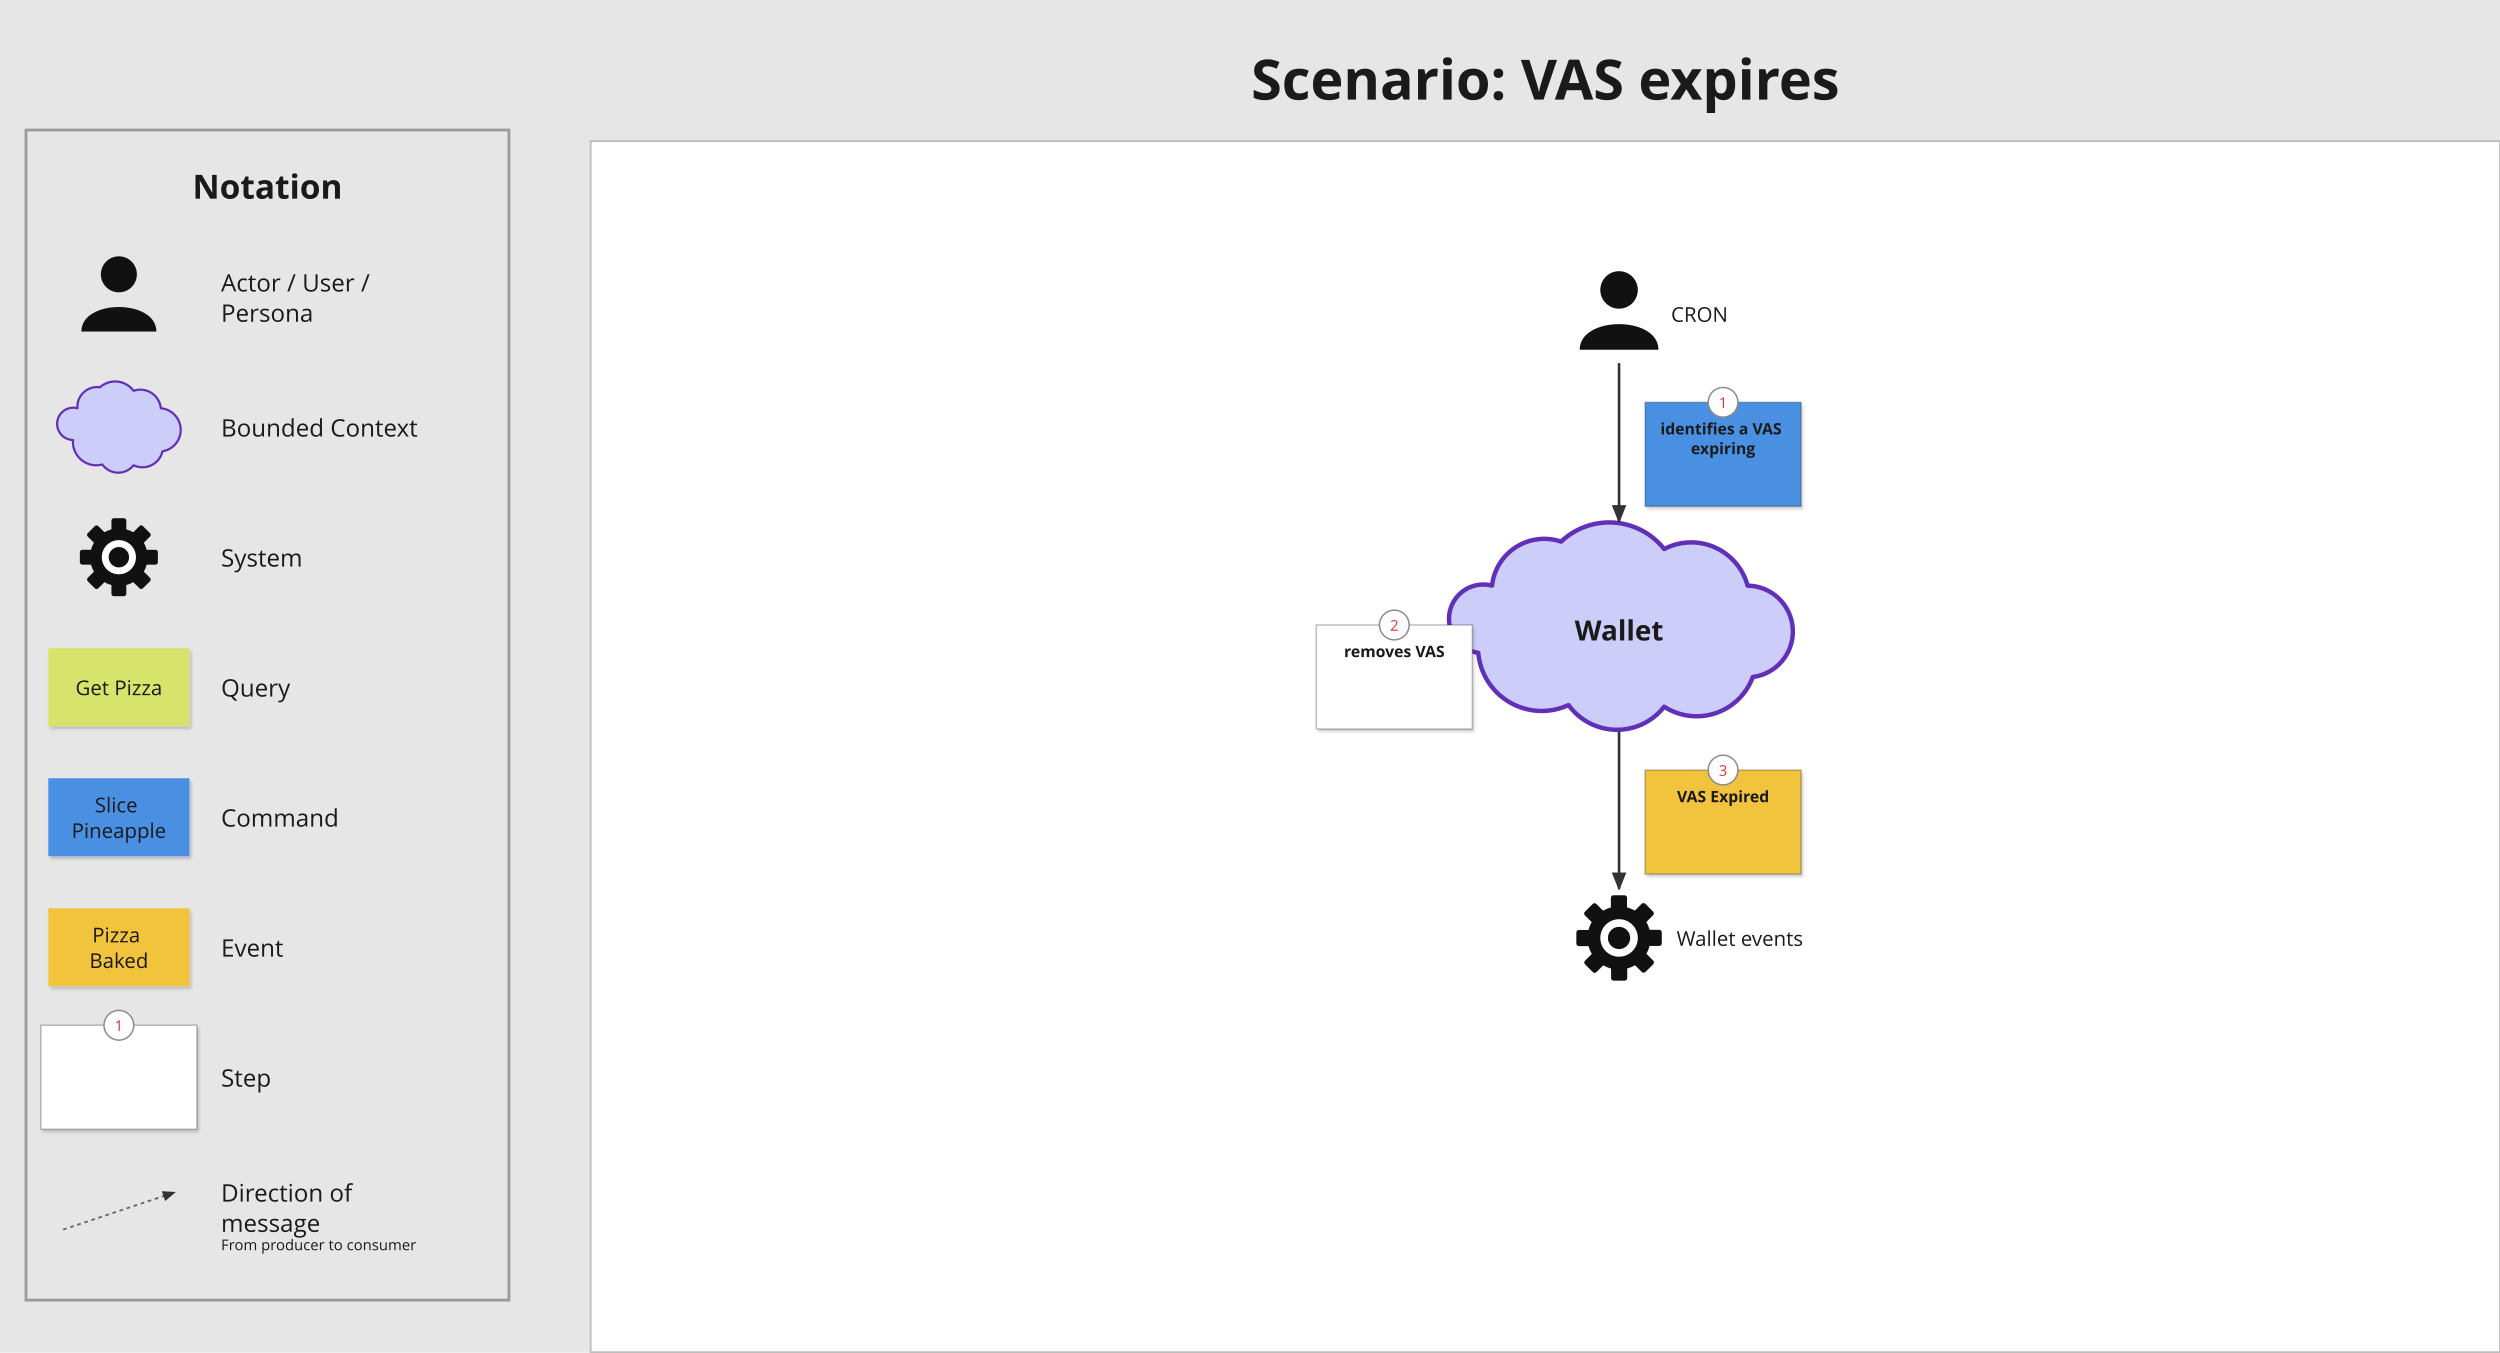
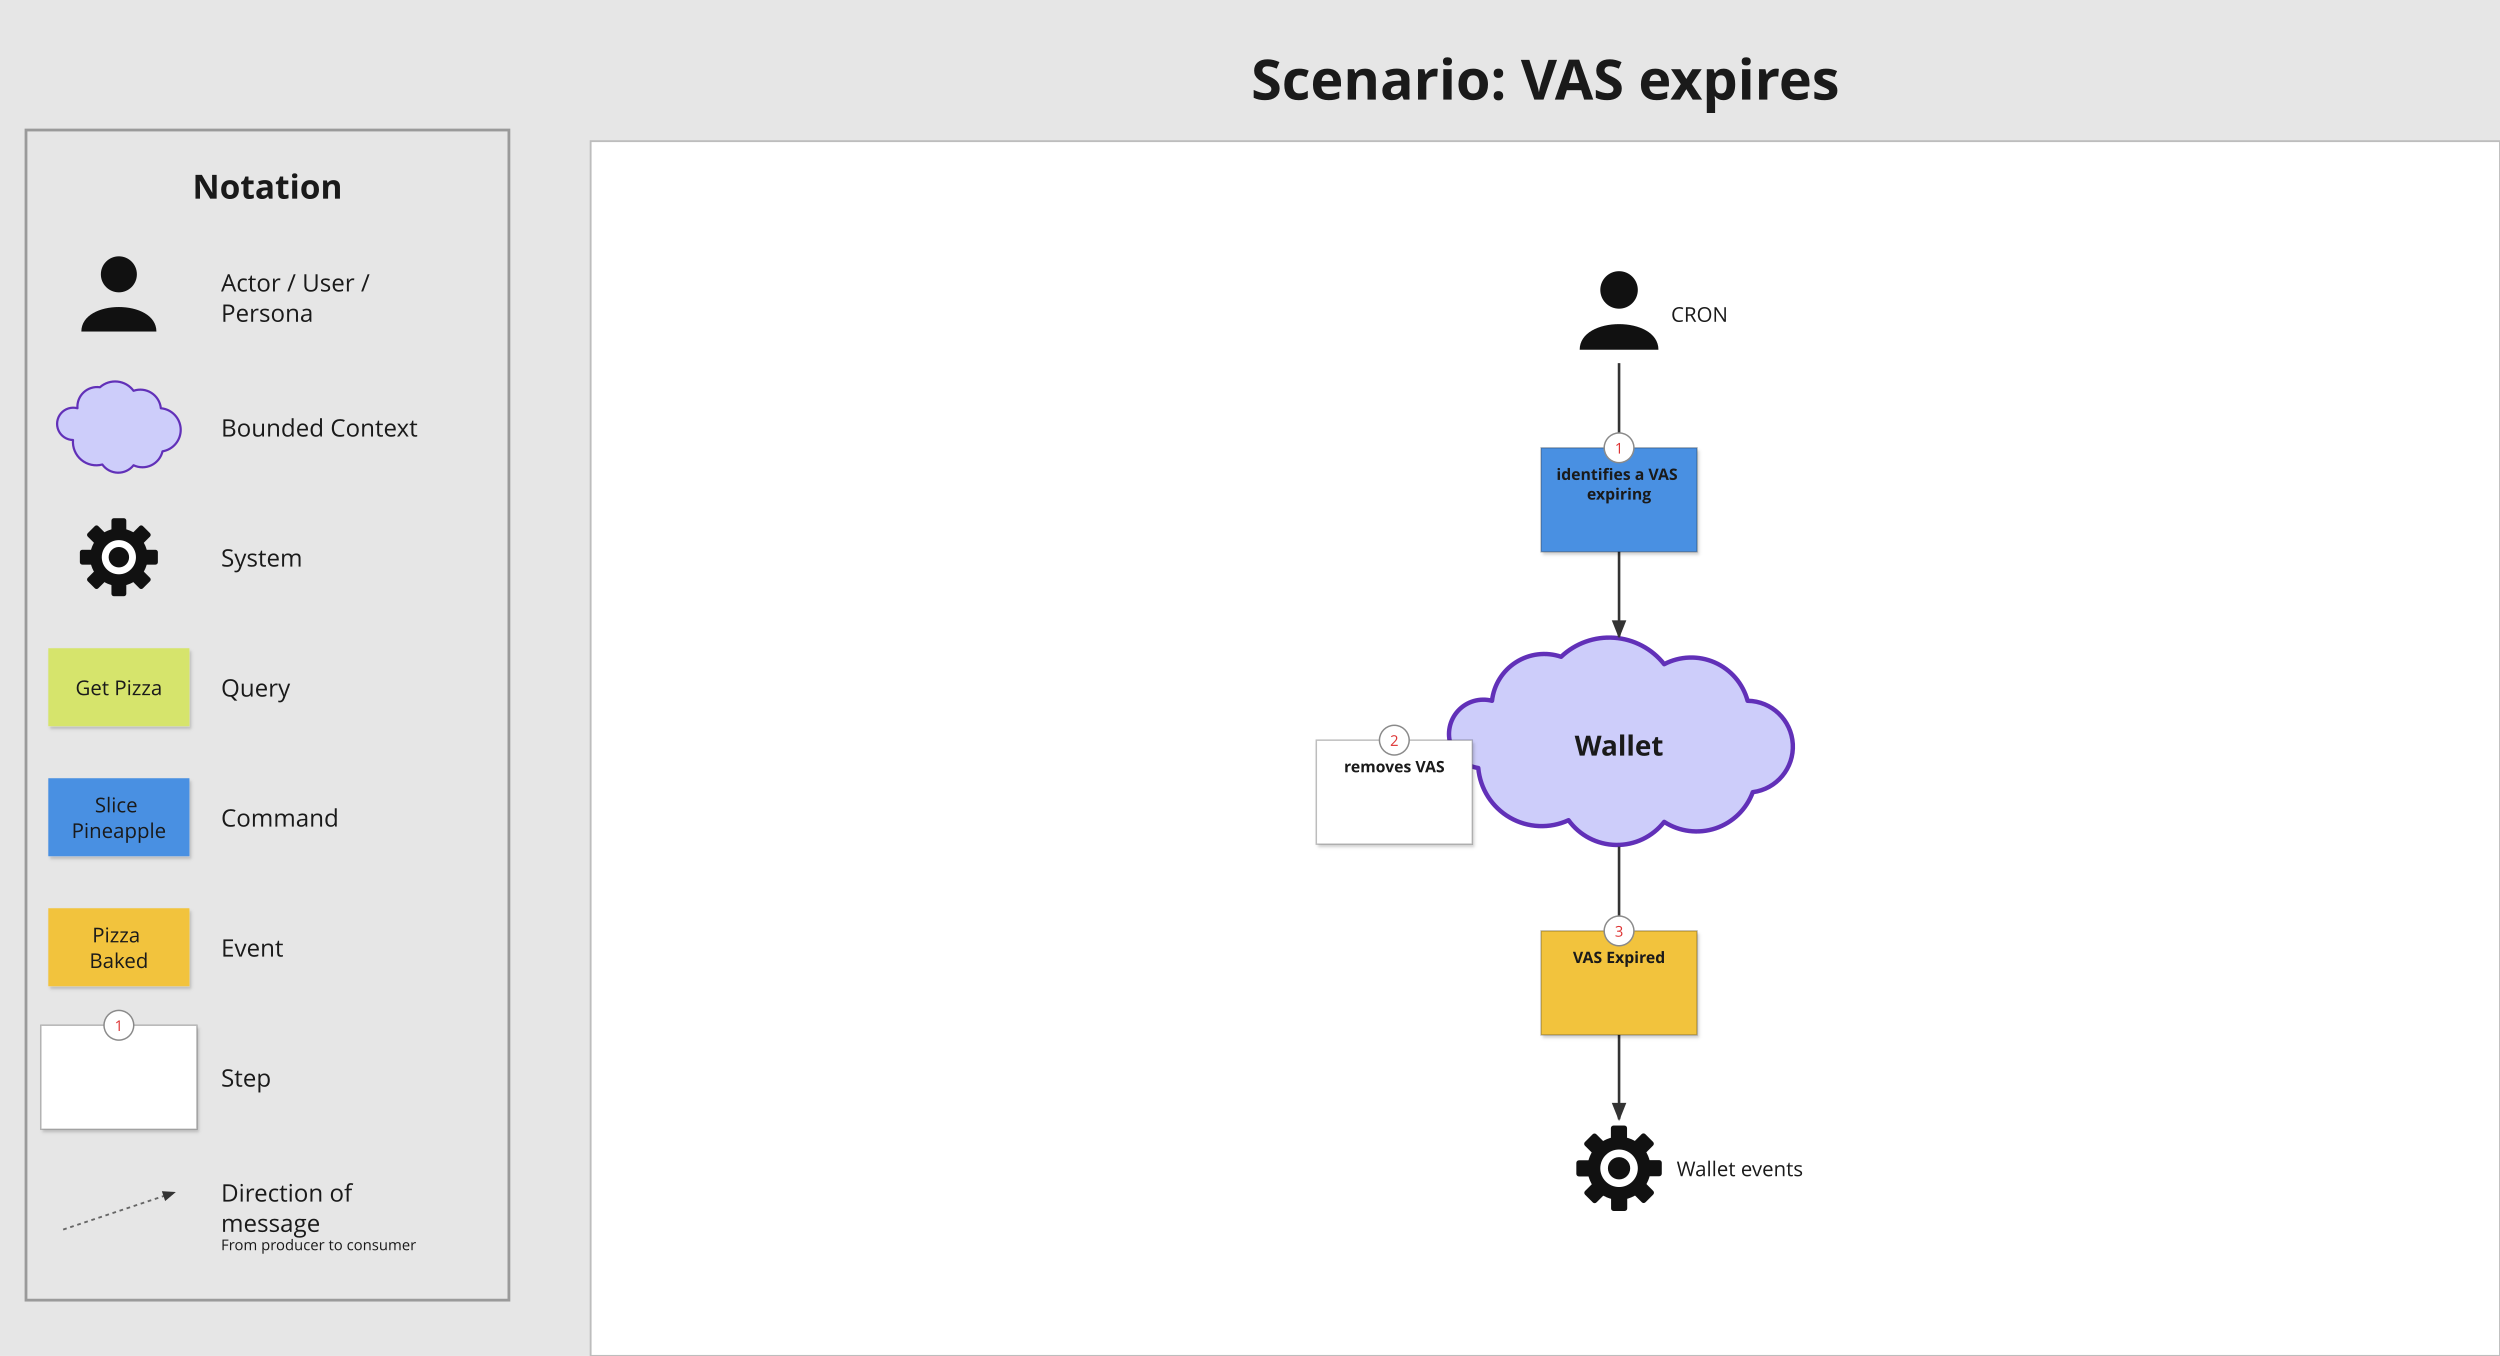
- <svg xmlns="http://www.w3.org/2000/svg" width="1346" height="728" viewBox="0 0 1346 728" font-family="'Open Sans', Arial, Helvetica, sans-serif">
+ <svg xmlns="http://www.w3.org/2000/svg" width="1346" height="730" viewBox="0 0 1346 730" font-family="'Open Sans', Arial, Helvetica, sans-serif">
  <defs>
    <filter id="shadow" x="-20%" y="-20%" width="150%" height="160%">
      <feDropShadow dx="1" dy="1.5" stdDeviation="1" flood-opacity="0.18" />
    </filter>
    <marker id="arrow" viewBox="0 0 10 10" refX="9" refY="5" markerWidth="7" markerHeight="7" orient="auto-start-reverse">
      <path d="M0,1L10,5L0,9Z" fill="#333" />
    </marker>
    <marker id="arrow-grey" viewBox="0 0 10 10" refX="9" refY="5" markerWidth="7" markerHeight="7" orient="auto-start-reverse">
      <path d="M0,1L10,5L0,9Z" fill="#9a9a9a" />
    </marker>
  </defs>
-   <rect width="1346" height="728" fill="#e6e6e6" />
+   <rect width="1346" height="730" fill="#e6e6e6" />
  <text x="832" y="42" font-size="30" font-weight="700" text-anchor="middle" dominant-baseline="central" fill="#1a1a1a">
    <tspan x="832" dy="0">Scenario: VAS expires</tspan>
  </text>
-   <rect x="318" y="76" width="1028" height="652" fill="#fff" stroke="#bdbdbd" />
+   <rect x="318" y="76" width="1028" height="654" fill="#fff" stroke="#bdbdbd" />
  <g transform="translate(14,70)">
    <rect width="260" height="630" fill="#e6e6e6" stroke="#9a9a9a" stroke-width="1.5" />
    <text x="130" y="30" font-size="18" font-weight="700" text-anchor="middle" dominant-baseline="central" fill="#1a1a1a">
      <tspan x="130" dy="0">Notation</tspan>
    </text>
    <g transform="translate(50,90)">
      <circle cy="-12.3" r="9.7" fill="#111" />
      <path fill="#111" d="M-20.2,18.5C-20.2,0.9 20.2,0.9 20.2,18.5Z" />
    </g>
    <text x="105" y="81.9" font-size="13" font-weight="400" text-anchor="start" dominant-baseline="central" fill="#1a1a1a">
      <tspan x="105" dy="0">Actor / User /</tspan>
      <tspan x="105" dy="16.3">Persona</tspan>
    </text>
    <g transform="translate(50,160)">
      <path d="M-22.3,-10.2A10.6,10.6 0 0,1 -10.2,-21.5A12.3,12.3 0 0,1 7.9,-19.6A11.1,11.1 0 0,1 22.6,-10.2A11.7,11.7 0 0,1 23.5,13A11.1,11.1 0 0,1 7.9,20.5A10.5,10.5 0 0,1 -8.9,20.1A12.6,12.6 0 0,1 -24.7,6.9A8.7,8.7 0 1,1 -22.3,-10.2Z" fill="#cdcdfa" stroke="#6130b8" stroke-width="1.2" stroke-linejoin="round" />
    </g>
    <text x="105" y="160" font-size="13" font-weight="400" text-anchor="start" dominant-baseline="central" fill="#1a1a1a">
      <tspan x="105" dy="0">Bounded Context</tspan>
    </text>
    <g transform="translate(50,230)">
      <circle r="15.5" fill="#111" />
      <rect x="-4" y="-21" width="8" height="8.4" rx="1.3" fill="#111" transform="rotate(0)" />
      <rect x="-4" y="-21" width="8" height="8.4" rx="1.3" fill="#111" transform="rotate(45)" />
      <rect x="-4" y="-21" width="8" height="8.4" rx="1.3" fill="#111" transform="rotate(90)" />
      <rect x="-4" y="-21" width="8" height="8.4" rx="1.3" fill="#111" transform="rotate(135)" />
      <rect x="-4" y="-21" width="8" height="8.4" rx="1.3" fill="#111" transform="rotate(180)" />
      <rect x="-4" y="-21" width="8" height="8.4" rx="1.3" fill="#111" transform="rotate(225)" />
      <rect x="-4" y="-21" width="8" height="8.4" rx="1.3" fill="#111" transform="rotate(270)" />
      <rect x="-4" y="-21" width="8" height="8.4" rx="1.3" fill="#111" transform="rotate(315)" />
      <circle r="9.2" fill="#fff" />
      <circle r="5.5" fill="#111" />
    </g>
    <text x="105" y="230" font-size="13" font-weight="400" text-anchor="start" dominant-baseline="central" fill="#1a1a1a">
      <tspan x="105" dy="0">System</tspan>
    </text>
    <g transform="translate(50,300)">
      <rect x="-38" y="-21" width="76" height="42" fill="#d6e46c" filter="url(#shadow)" />
      <text x="0" y="0" font-size="11" font-weight="400" text-anchor="middle" dominant-baseline="central" fill="#1a1a1a">
        <tspan x="0" dy="0">Get Pizza</tspan>
      </text>
    </g>
    <text x="105" y="300" font-size="13" font-weight="400" text-anchor="start" dominant-baseline="central" fill="#1a1a1a">
      <tspan x="105" dy="0">Query</tspan>
    </text>
    <g transform="translate(50,370)">
      <rect x="-38" y="-21" width="76" height="42" fill="#4a90e2" filter="url(#shadow)" />
      <text x="0" y="-6.9" font-size="11" font-weight="400" text-anchor="middle" dominant-baseline="central" fill="#1a1a1a">
        <tspan x="0" dy="0">Slice</tspan>
        <tspan x="0" dy="13.8">Pineapple</tspan>
      </text>
    </g>
    <text x="105" y="370" font-size="13" font-weight="400" text-anchor="start" dominant-baseline="central" fill="#1a1a1a">
      <tspan x="105" dy="0">Command</tspan>
    </text>
    <g transform="translate(50,440)">
      <rect x="-38" y="-21" width="76" height="42" fill="#f2c33c" filter="url(#shadow)" />
      <text x="0" y="-6.9" font-size="11" font-weight="400" text-anchor="middle" dominant-baseline="central" fill="#1a1a1a">
        <tspan x="0" dy="0">Pizza</tspan>
        <tspan x="0" dy="13.8">Baked</tspan>
      </text>
    </g>
    <text x="105" y="440" font-size="13" font-weight="400" text-anchor="start" dominant-baseline="central" fill="#1a1a1a">
      <tspan x="105" dy="0">Event</tspan>
    </text>
    <g transform="translate(50,510)">
      <rect x="-42" y="-28" width="84" height="56" fill="#ffffff" stroke="rgba(0,0,0,.25)" stroke-width="0.8" filter="url(#shadow)" />
      <circle cy="-28" r="8" fill="#fff" stroke="#8a8a8a" stroke-width="0.8" />
      <text x="0" y="-28" font-size="8" font-weight="400" text-anchor="middle" dominant-baseline="central" fill="#d33">
        <tspan x="0" dy="0">1</tspan>
      </text>
    </g>
    <text x="105" y="510" font-size="13" font-weight="400" text-anchor="start" dominant-baseline="central" fill="#1a1a1a">
      <tspan x="105" dy="0">Step</tspan>
    </text>
    <g transform="translate(50,580)">
      <path d="M-30,12L30,-8" stroke="#666" stroke-dasharray="2 2" marker-end="url(#arrow)" />
    </g>
    <text x="105" y="571.9" font-size="13" font-weight="400" text-anchor="start" dominant-baseline="central" fill="#1a1a1a">
      <tspan x="105" dy="0">Direction of</tspan>
      <tspan x="105" dy="16.3">message</tspan>
    </text>
    <text x="105" y="600" font-size="8" font-weight="400" text-anchor="start" dominant-baseline="central" fill="#1a1a1a">
      <tspan x="105" dy="0">From producer to consumer</tspan>
    </text>
  </g>
  <g transform="translate(716.7,86)">
    <g transform="translate(155,83)">
      <circle cy="-12.9" r="10.1" fill="#111" />
      <path fill="#111" d="M-21.2,19.3C-21.2,0.9 21.2,0.9 21.2,19.3Z" />
    </g>
-     <g transform="translate(155,251)">
+     <g transform="translate(155,313)">
      <path d="M-68.4,-21.7A28.3,28.3 0 0,1 -31.2,-45.4A37.7,37.7 0 0,1 24.3,-41.4A31.4,31.4 0 0,1 69.2,-21.7A24.7,24.7 0 0,1 72,27.5A32.2,32.2 0 0,1 24.3,43.5A32.2,32.2 0 0,1 -27.2,42.6A34.3,34.3 0 0,1 -75.8,14.5A18.5,18.5 0 1,1 -68.4,-21.7Z" fill="#cdcdfa" stroke="#6130b8" stroke-width="2.4" stroke-linejoin="round" />
    </g>
-     <text x="155" y="253" font-size="15" font-weight="700" text-anchor="middle" dominant-baseline="central" fill="#1a1a1a">
+     <text x="155" y="315" font-size="15" font-weight="700" text-anchor="middle" dominant-baseline="central" fill="#1a1a1a">
      <tspan x="155" dy="0">Wallet</tspan>
    </text>
-     <g transform="translate(155,419)">
+     <g transform="translate(155,543)">
      <circle r="17" fill="#111" />
      <rect x="-4.4" y="-23" width="8.7" height="9.2" rx="1.4" fill="#111" transform="rotate(0)" />
      <rect x="-4.4" y="-23" width="8.7" height="9.2" rx="1.4" fill="#111" transform="rotate(45)" />
      <rect x="-4.4" y="-23" width="8.7" height="9.2" rx="1.4" fill="#111" transform="rotate(90)" />
      <rect x="-4.4" y="-23" width="8.7" height="9.2" rx="1.4" fill="#111" transform="rotate(135)" />
      <rect x="-4.4" y="-23" width="8.7" height="9.2" rx="1.4" fill="#111" transform="rotate(180)" />
      <rect x="-4.4" y="-23" width="8.7" height="9.2" rx="1.4" fill="#111" transform="rotate(225)" />
      <rect x="-4.4" y="-23" width="8.7" height="9.2" rx="1.4" fill="#111" transform="rotate(270)" />
      <rect x="-4.4" y="-23" width="8.7" height="9.2" rx="1.4" fill="#111" transform="rotate(315)" />
      <circle r="10.1" fill="#fff" />
      <circle r="6" fill="#111" />
    </g>
-     <path d="M155,109.5C155,152.1 155,152.1 155,194.8" fill="none" stroke="#333" stroke-width="1.4" marker-end="url(#arrow)" />
-     <path d="M155,307.8C155,350.2 155,350.2 155,392.6" fill="none" stroke="#333" stroke-width="1.4" marker-end="url(#arrow)" />
-     <g transform="translate(211,158.6)">
+     <path d="M155,109.5C155,183.1 155,183.1 155,256.8" fill="none" stroke="#333" stroke-width="1.4" marker-end="url(#arrow)" />
+     <path d="M155,369.8C155,443.2 155,443.2 155,516.6" fill="none" stroke="#333" stroke-width="1.4" marker-end="url(#arrow)" />
+     <g transform="translate(155,183.1)">
      <rect x="-42" y="-28" width="84" height="56" fill="#4a90e2" stroke="rgba(0,0,0,.25)" stroke-width="0.8" filter="url(#shadow)" />
      <text x="0" y="-14" font-size="8.5" font-weight="700" text-anchor="middle" dominant-baseline="central" fill="#1a1a1a">
        <tspan x="0" dy="0">identifies a VAS</tspan>
        <tspan x="0" dy="10.6">expiring</tspan>
      </text>
      <circle cy="-28" r="8" fill="#fff" stroke="#8a8a8a" stroke-width="0.8" />
      <text x="0" y="-28" font-size="8" font-weight="400" text-anchor="middle" dominant-baseline="central" fill="#d33">
        <tspan x="0" dy="0">1</tspan>
      </text>
    </g>
-     <g transform="translate(34,278.5)">
+     <g transform="translate(34,340.5)">
      <rect x="-42" y="-28" width="84" height="56" fill="#ffffff" stroke="rgba(0,0,0,.25)" stroke-width="0.8" filter="url(#shadow)" />
      <text x="0" y="-14" font-size="8.5" font-weight="700" text-anchor="middle" dominant-baseline="central" fill="#1a1a1a">
        <tspan x="0" dy="0">removes VAS</tspan>
      </text>
      <circle cy="-28" r="8" fill="#fff" stroke="#8a8a8a" stroke-width="0.8" />
      <text x="0" y="-28" font-size="8" font-weight="400" text-anchor="middle" dominant-baseline="central" fill="#d33">
        <tspan x="0" dy="0">2</tspan>
      </text>
    </g>
-     <g transform="translate(211,356.6)">
+     <g transform="translate(155,443.2)">
      <rect x="-42" y="-28" width="84" height="56" fill="#f2c33c" stroke="rgba(0,0,0,.25)" stroke-width="0.8" filter="url(#shadow)" />
      <text x="0" y="-14" font-size="8.5" font-weight="700" text-anchor="middle" dominant-baseline="central" fill="#1a1a1a">
        <tspan x="0" dy="0">VAS Expired</tspan>
      </text>
      <circle cy="-28" r="8" fill="#fff" stroke="#8a8a8a" stroke-width="0.8" />
      <text x="0" y="-28" font-size="8" font-weight="400" text-anchor="middle" dominant-baseline="central" fill="#d33">
        <tspan x="0" dy="0">3</tspan>
      </text>
    </g>
    <text x="183" y="83" font-size="11" font-weight="400" text-anchor="start" dominant-baseline="central" fill="#1a1a1a">
      <tspan x="183" dy="0">CRON</tspan>
    </text>
-     <text x="186" y="419" font-size="11" font-weight="400" text-anchor="start" dominant-baseline="central" fill="#1a1a1a">
+     <text x="186" y="543" font-size="11" font-weight="400" text-anchor="start" dominant-baseline="central" fill="#1a1a1a">
      <tspan x="186" dy="0">Wallet events</tspan>
    </text>
  </g>
</svg>
